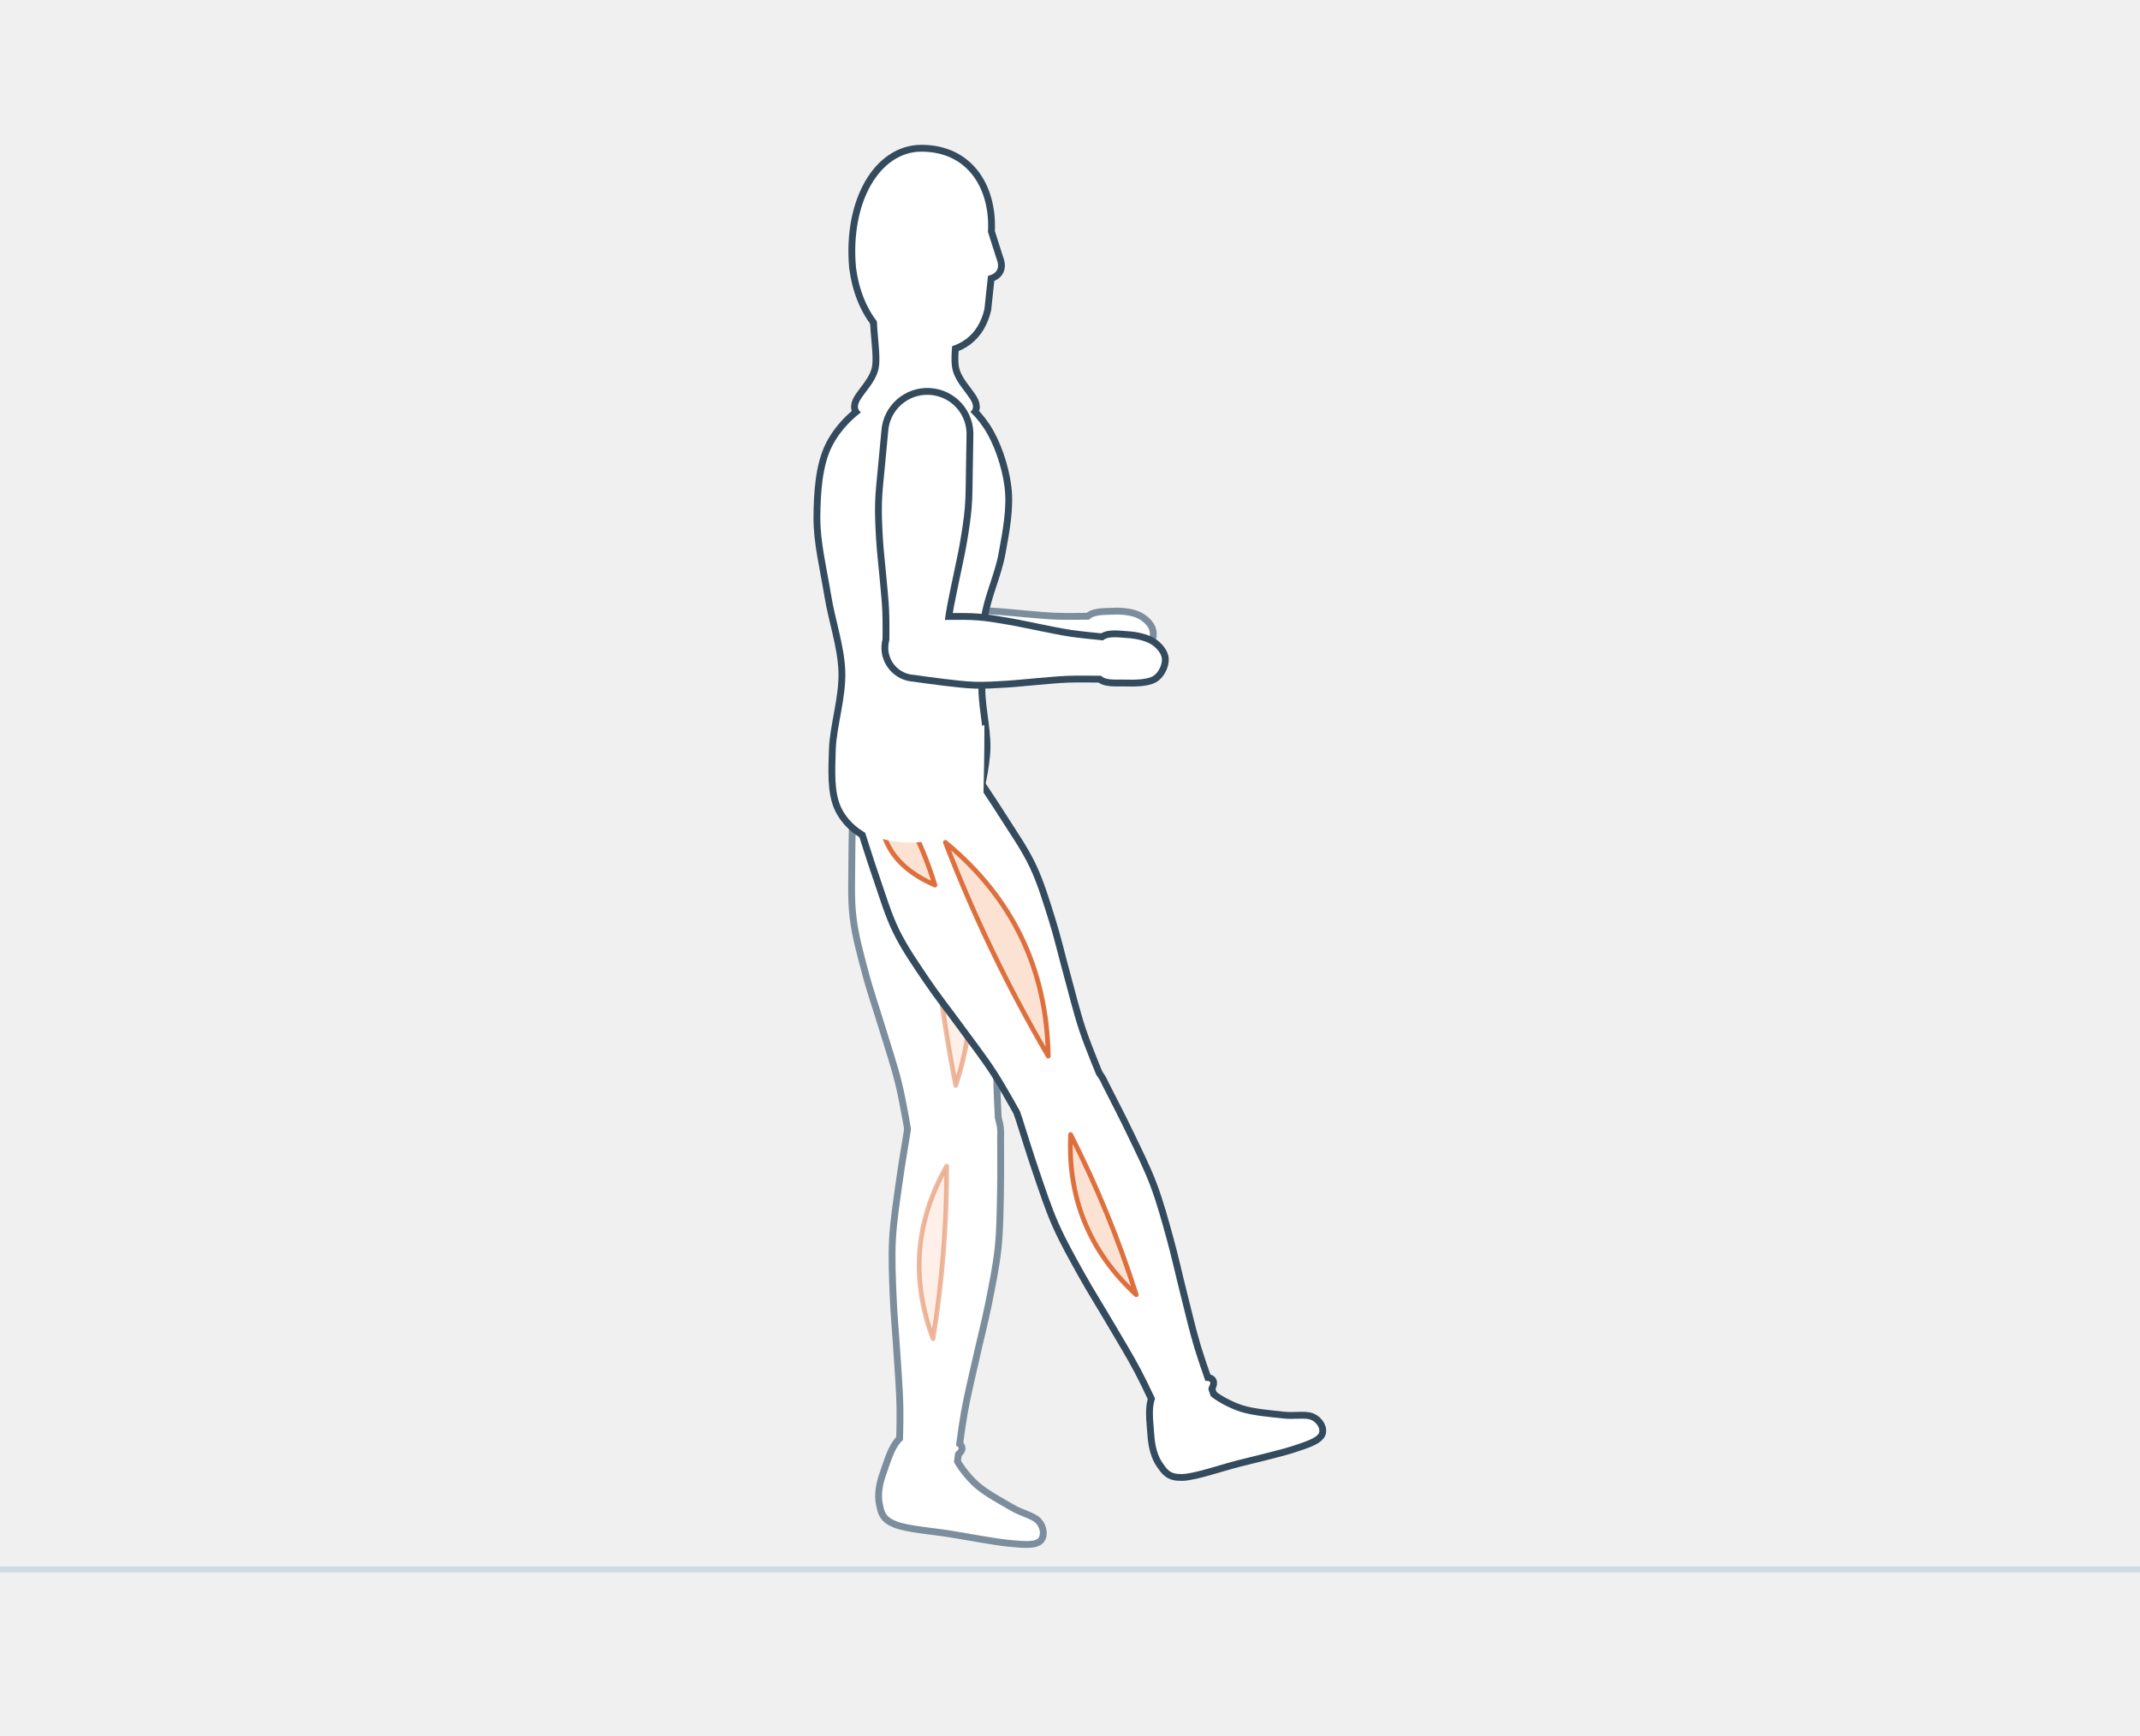
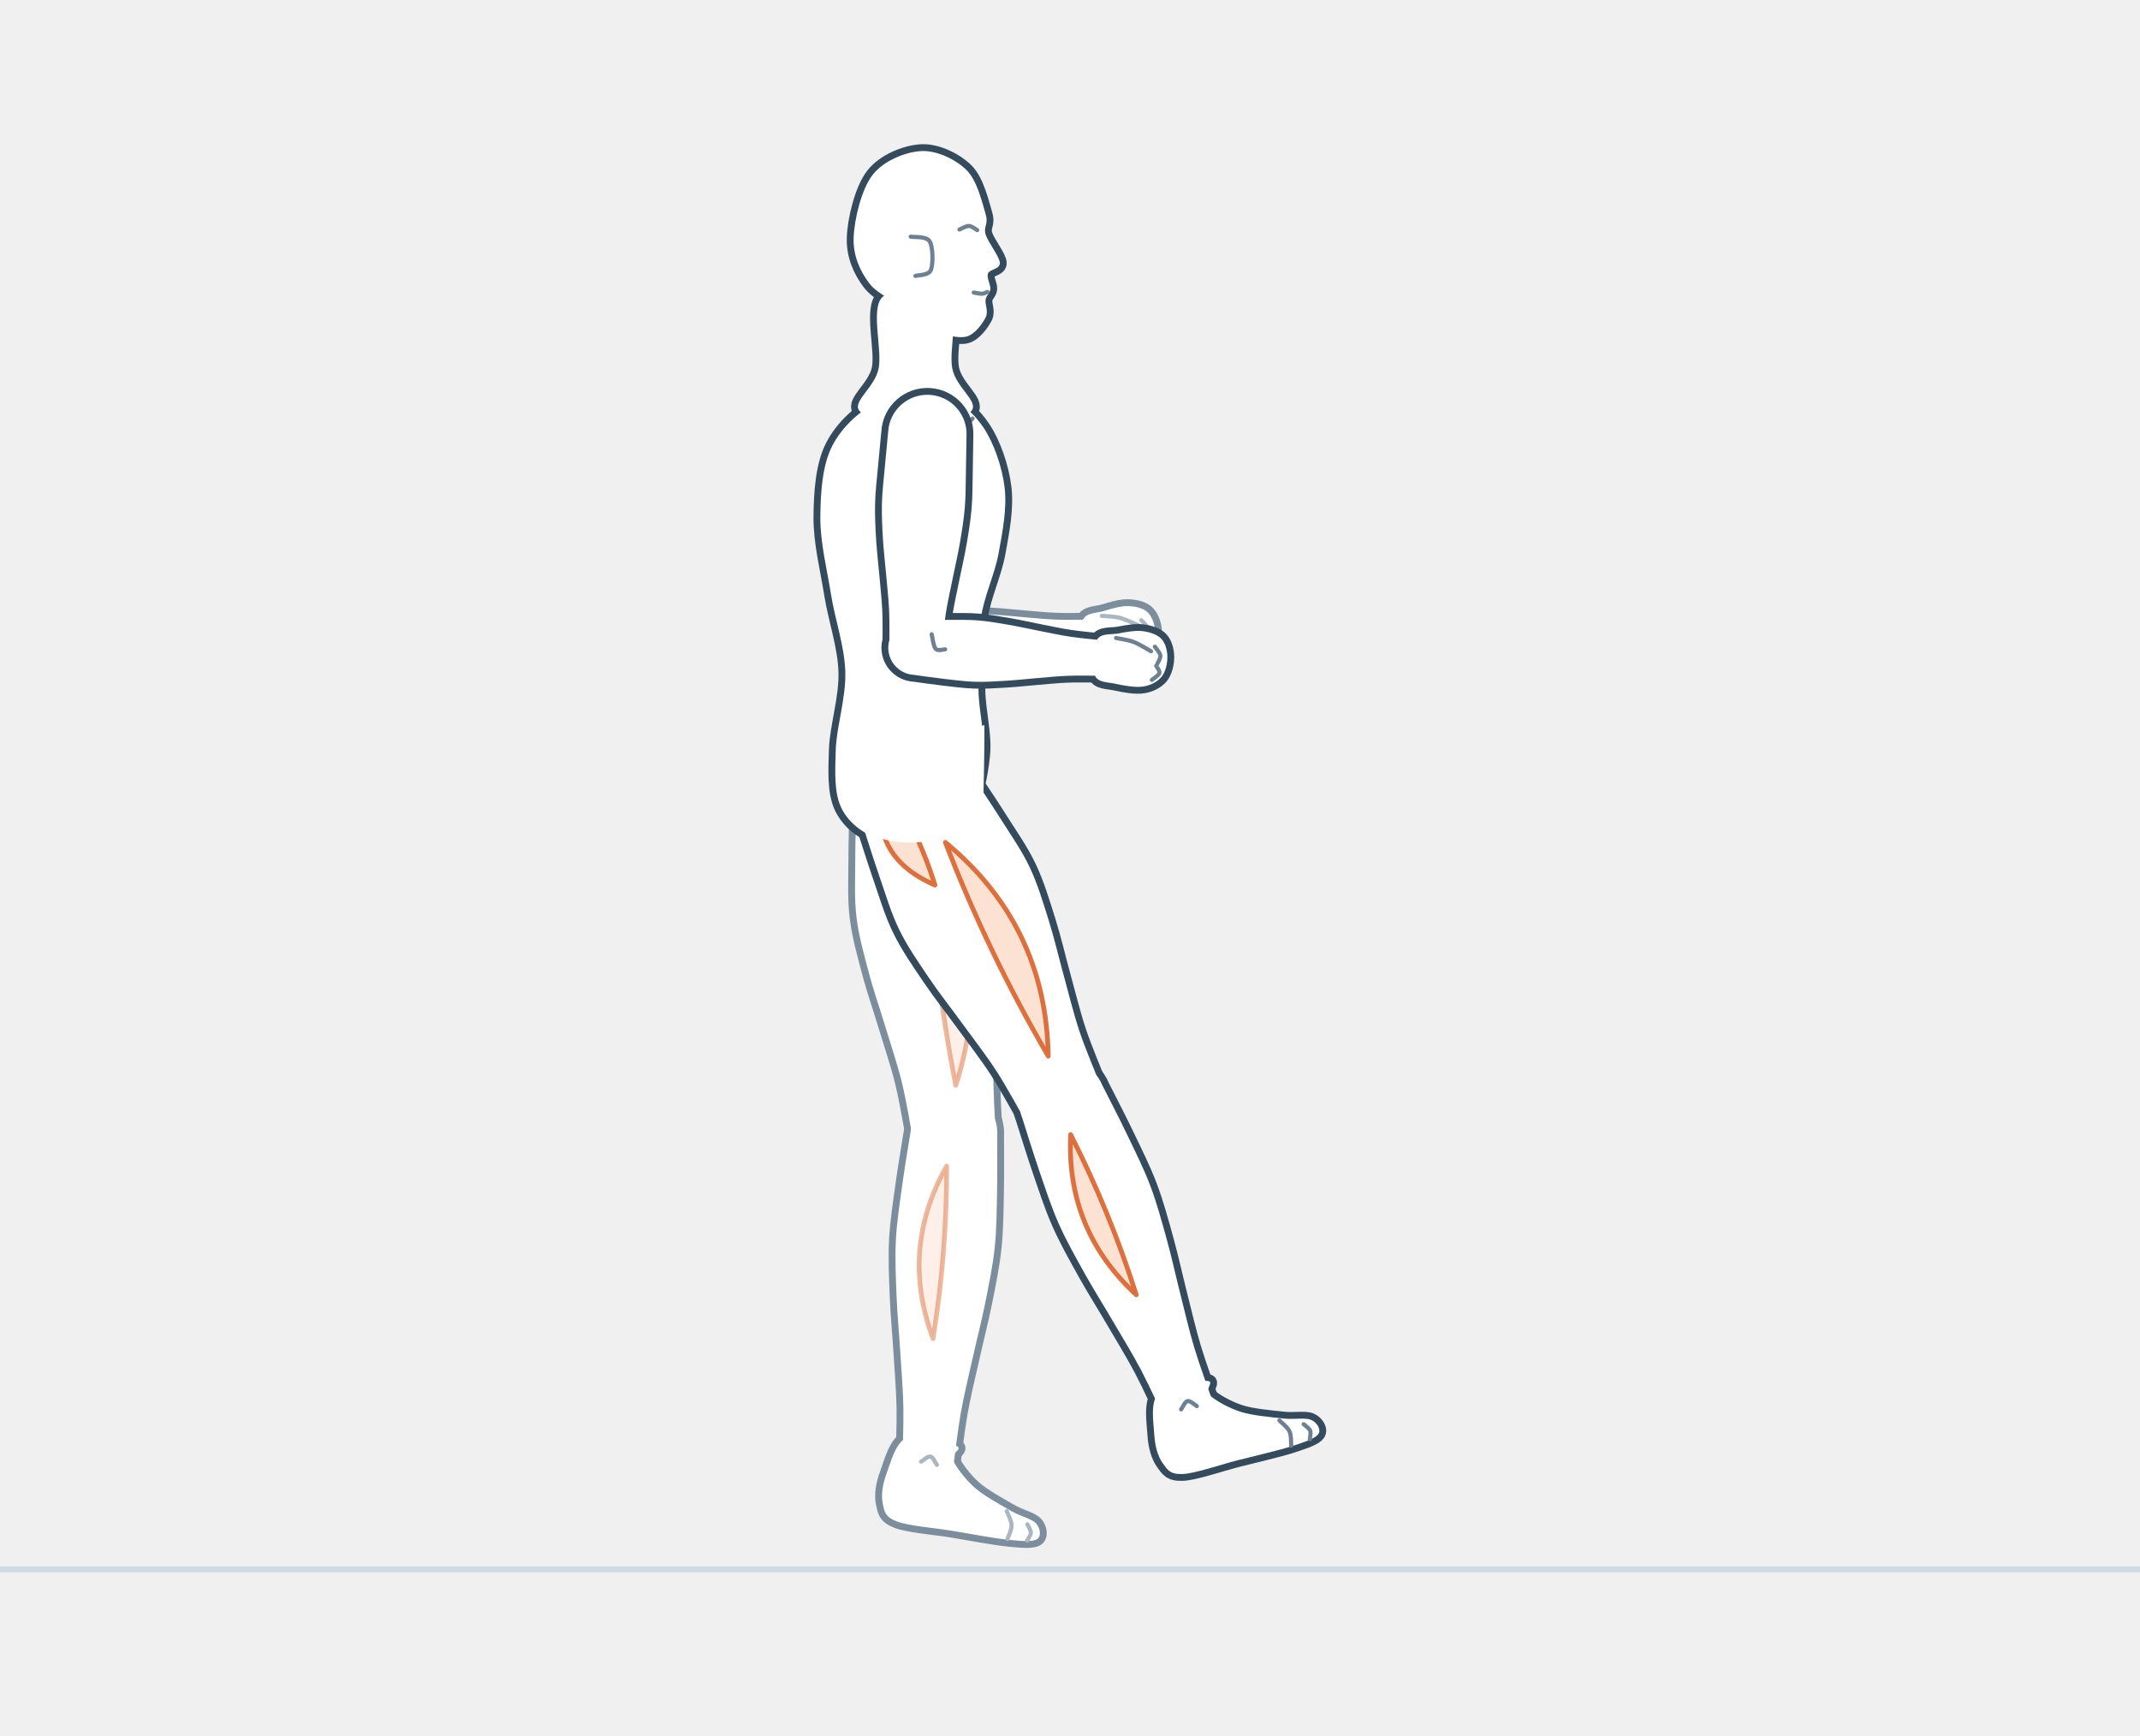
<svg xmlns="http://www.w3.org/2000/svg" viewBox="0 0 360 292">
  <path d="M0 264H360" stroke="#cedbe5" fill="none" />
  <g class="bw-human-athlete bw-human-outline bw-human-natural bw-human-sketch bw-human-side" stroke="#344b5e" stroke-width="1.05" stroke-linecap="round" stroke-linejoin="round">
    <g class="bw-silhouette-ink" stroke-width="2.3">
      <g class="bw-human-arm bw-human-arm-left" fill="#fff" stroke="#7c8e9d">
        <path d="M143.410,73.379C143.427,74.380 143.463,77.383 143.510,79.383C143.557,81.383 143.524,83.388 143.693,85.382C143.862,87.376 144.184,89.361 144.523,91.345C144.863,93.329 145.336,95.306 145.732,97.287C146.128,99.268 146.587,101.246 146.899,103.232C147.211,105.218 147.486,108.207 147.603,109.202A4.400,4.400 0 0 0 152.240,113.351A4.400,4.400 0 0 0 156.389,108.714C156.396,107.712 156.338,104.711 156.428,102.703C156.518,100.694 156.755,98.678 156.929,96.665C157.103,94.653 157.355,92.636 157.473,90.626C157.591,88.616 157.690,86.608 157.637,84.608C157.585,82.608 157.330,80.619 157.155,78.625C156.981,76.632 156.684,73.644 156.590,72.647A6.600,6.600 0 0 0 149.634,66.423A6.600,6.600 0 0 0 143.410,73.379Z" />
        <path d="M152.250,113.527C153.113,113.546 155.706,113.637 157.431,113.640C159.156,113.642 160.883,113.682 162.600,113.543C164.317,113.403 166.025,113.094 167.733,112.801C169.442,112.507 171.145,112.114 172.852,111.784C174.558,111.454 176.262,111.078 177.973,110.820C179.683,110.561 182.258,110.332 183.115,110.234A3.000,3.000 0 0 0 185.944,107.073A3.000,3.000 0 0 0 182.782,104.244C181.920,104.242 179.335,104.299 177.607,104.232C175.878,104.164 174.143,103.979 172.410,103.840C170.678,103.701 168.942,103.499 167.211,103.396C165.481,103.294 163.749,103.176 162.027,103.227C160.305,103.278 158.593,103.509 156.879,103.703C155.165,103.897 152.598,104.275 151.742,104.389A4.576,4.576 0 0 0 147.427,109.212A4.576,4.576 0 0 0 152.250,113.527Z" />
        <g display="none" class="bw-muscle-traces" data-side="left" />
-         <g class="bw-human-hand" transform="translate(186.443,107.045) rotate(-3.178)">
-           <path d="M-3.200,-2.800C-2.500,-3.867 -0.367,-3.600 1.000,-3.600C2.367,-3.600 4.000,-3.333 5.000,-2.800C6.000,-2.267 6.900,-1.300 7.000,-0.400C7.100,0.500 6.600,1.967 5.600,2.600C4.600,3.233 2.467,3.367 1.000,3.400C-0.467,3.433 -2.500,3.833 -3.200,2.800C-3.900,1.767 -3.900,-1.733 -3.200,-2.800Z" />
+         <g display="none" class="bw-human-detail" fill="none" stroke="#a9b7c2" stroke-width=".7">
+           <path d="M154.459,106.417C154.614,106.809 154.969,108.392 155.391,108.769C155.812,109.147 156.722,108.695 156.988,108.681" />
+         </g>
+         <g class="bw-human-hand bw-human-hand-fist">
+           <path d="M182.183,104.277C182.715,103.029 184.458,103.166 185.705,102.779C186.953,102.393 188.463,101.942 189.666,101.958C190.869,101.975 192.152,102.238 192.922,102.879C193.692,103.521 194.161,104.747 194.287,105.808C194.412,106.870 194.261,108.347 193.676,109.247C193.092,110.148 192.031,110.874 190.781,111.211C189.531,111.547 187.554,111.423 186.177,111.266C184.799,111.109 183.181,111.433 182.516,110.268C181.850,109.103 181.651,105.525 182.183,104.277Z" />
+           <g display="none" class="bw-human-detail" fill="none" stroke="#a9b7c2" stroke-width=".7">
+             <path d="M185.350,103.600C185.854,103.656 187.357,103.672 188.373,103.933C189.389,104.194 190.934,104.959 191.446,105.165" />
+             <path d="M192.001,104.333C192.181,104.556 192.952,105.215 193.077,105.675C193.203,106.135 192.809,106.858 192.755,107.095" />
+             <path d="M192.578,107.506C192.689,107.700 193.321,108.266 193.244,108.670C193.166,109.075 192.301,109.724 192.112,109.935" />
+           </g>
        </g>
      </g>
    </g>
    <g class="bw-silhouette-fill" stroke="none">
      <g class="bw-human-arm bw-human-arm-left" fill="#fff" stroke="none">
        <path d="M143.410,73.379C143.427,74.380 143.463,77.383 143.510,79.383C143.557,81.383 143.524,83.388 143.693,85.382C143.862,87.376 144.184,89.361 144.523,91.345C144.863,93.329 145.336,95.306 145.732,97.287C146.128,99.268 146.587,101.246 146.899,103.232C147.211,105.218 147.486,108.207 147.603,109.202A4.400,4.400 0 0 0 152.240,113.351A4.400,4.400 0 0 0 156.389,108.714C156.396,107.712 156.338,104.711 156.428,102.703C156.518,100.694 156.755,98.678 156.929,96.665C157.103,94.653 157.355,92.636 157.473,90.626C157.591,88.616 157.690,86.608 157.637,84.608C157.585,82.608 157.330,80.619 157.155,78.625C156.981,76.632 156.684,73.644 156.590,72.647A6.600,6.600 0 0 0 149.634,66.423A6.600,6.600 0 0 0 143.410,73.379Z" />
        <path d="M152.250,113.527C153.113,113.546 155.706,113.637 157.431,113.640C159.156,113.642 160.883,113.682 162.600,113.543C164.317,113.403 166.025,113.094 167.733,112.801C169.442,112.507 171.145,112.114 172.852,111.784C174.558,111.454 176.262,111.078 177.973,110.820C179.683,110.561 182.258,110.332 183.115,110.234A3.000,3.000 0 0 0 185.944,107.073A3.000,3.000 0 0 0 182.782,104.244C181.920,104.242 179.335,104.299 177.607,104.232C175.878,104.164 174.143,103.979 172.410,103.840C170.678,103.701 168.942,103.499 167.211,103.396C165.481,103.294 163.749,103.176 162.027,103.227C160.305,103.278 158.593,103.509 156.879,103.703C155.165,103.897 152.598,104.275 151.742,104.389A4.576,4.576 0 0 0 147.427,109.212A4.576,4.576 0 0 0 152.250,113.527Z" />
        <g class="bw-muscle-traces" data-side="left" />
-         <g class="bw-human-hand" transform="translate(186.443,107.045) rotate(-3.178)">
-           <path d="M-3.200,-2.800C-2.500,-3.867 -0.367,-3.600 1.000,-3.600C2.367,-3.600 4.000,-3.333 5.000,-2.800C6.000,-2.267 6.900,-1.300 7.000,-0.400C7.100,0.500 6.600,1.967 5.600,2.600C4.600,3.233 2.467,3.367 1.000,3.400C-0.467,3.433 -2.500,3.833 -3.200,2.800C-3.900,1.767 -3.900,-1.733 -3.200,-2.800Z" />
+         <g class="bw-human-detail" fill="none" stroke="#a9b7c2" stroke-width=".7">
+           <path d="M154.459,106.417C154.614,106.809 154.969,108.392 155.391,108.769C155.812,109.147 156.722,108.695 156.988,108.681" />
+         </g>
+         <g class="bw-human-hand bw-human-hand-fist">
+           <path d="M182.183,104.277C182.715,103.029 184.458,103.166 185.705,102.779C186.953,102.393 188.463,101.942 189.666,101.958C190.869,101.975 192.152,102.238 192.922,102.879C193.692,103.521 194.161,104.747 194.287,105.808C194.412,106.870 194.261,108.347 193.676,109.247C193.092,110.148 192.031,110.874 190.781,111.211C189.531,111.547 187.554,111.423 186.177,111.266C184.799,111.109 183.181,111.433 182.516,110.268C181.850,109.103 181.651,105.525 182.183,104.277Z" />
+           <g class="bw-human-detail" fill="none" stroke="#a9b7c2" stroke-width=".7">
+             <path d="M185.350,103.600C185.854,103.656 187.357,103.672 188.373,103.933C189.389,104.194 190.934,104.959 191.446,105.165" />
+             <path d="M192.001,104.333C192.181,104.556 192.952,105.215 193.077,105.675C193.203,106.135 192.809,106.858 192.755,107.095" />
+             <path d="M192.578,107.506C192.689,107.700 193.321,108.266 193.244,108.670C193.166,109.075 192.301,109.724 192.112,109.935" />
+           </g>
        </g>
      </g>
    </g>
    <g class="bw-silhouette-ink" stroke-width="2.3">
      <g class="bw-human-leg bw-human-leg-left" fill="#fff" stroke="#7c8e9d">
        <path d="M144.065,135.152C144.033,136.750 143.871,141.550 143.873,144.737C143.875,147.924 143.698,151.132 144.078,154.275C144.457,157.419 145.334,160.506 146.150,163.600C146.966,166.694 148.048,169.757 148.975,172.838C149.903,175.919 150.957,178.986 151.717,182.086C152.478,185.186 153.235,189.881 153.538,191.440A7.000,7.000 0 0 0 161.290,197.597A7.000,7.000 0 0 0 167.447,189.845C167.390,188.258 167.065,183.514 167.104,180.322C167.143,177.130 167.475,173.905 167.682,170.694C167.888,167.482 168.248,164.254 168.343,161.056C168.438,157.857 168.593,154.652 168.251,151.504C167.909,148.356 167.011,145.271 166.291,142.166C165.572,139.061 164.328,134.423 163.935,132.874A10.000,10.000 0 0 0 152.861,124.078A10.000,10.000 0 0 0 144.065,135.152Z" />
        <path d="M153.236,190.068C152.994,191.609 152.204,196.228 151.783,199.316C151.363,202.403 150.871,205.485 150.710,208.593C150.550,211.701 150.699,214.834 150.822,217.965C150.944,221.095 151.253,224.240 151.444,227.376C151.635,230.512 151.912,233.655 151.969,236.780C152.027,239.906 151.819,244.571 151.789,246.129A4.300,4.300 0 0 0 155.736,250.754A4.300,4.300 0 0 0 160.362,246.807C160.577,245.264 161.105,240.624 161.654,237.547C162.202,234.469 162.969,231.409 163.651,228.342C164.333,225.275 165.133,222.218 165.746,219.146C166.359,216.073 167.000,213.003 167.330,209.908C167.661,206.814 167.660,203.693 167.730,200.578C167.800,197.462 167.747,192.777 167.750,191.217A7.280,7.280 0 0 0 161.067,183.385A7.280,7.280 0 0 0 153.236,190.068Z" />
        <g display="none" class="bw-muscle-traces" data-side="left">
          <g data-muscle="quadriceps">
            <path d="M156.231,142.937Q167.644,161.709 160.776,182.578Q156.904,162.941 156.231,142.937Z" fill="#f59e6b" fill-opacity="0.16" stroke="#d9622b" stroke-width=".8" stroke-opacity="0.45" />
          </g>
          <g data-muscle="glutes">
            <path d="M150.003,129.882Q142.762,140.465 152.211,149.136Q152.568,139.341 150.003,129.882Z" fill="#f59e6b" fill-opacity="0.16" stroke="#d9622b" stroke-width=".8" stroke-opacity="0.45" />
          </g>
          <g data-muscle="calves">
            <path d="M159.254,196.162Q151.326,210.140 156.956,225.191Q159.291,210.770 159.254,196.162Z" fill="#f59e6b" fill-opacity="0.16" stroke="#d9622b" stroke-width=".8" stroke-opacity="0.45" />
          </g>
        </g>
        <g class="bw-human-shoe bw-human-foot" transform="translate(156.075,246.468) rotate(9.670)" fill="#fff">
          <path d="M-4.200,-4.000C-6.000,-2.900 -6.233,0.667 -6.600,2.600C-6.967,4.533 -6.900,6.333 -6.400,7.600C-5.900,8.867 -5.667,9.767 -3.600,10.200C-1.533,10.633 2.817,10.217 6.000,10.200C9.183,10.183 13.133,10.267 15.500,10.100C17.867,9.933 19.517,9.783 20.200,9.200C20.883,8.617 20.467,7.267 19.600,6.600C18.733,5.933 16.867,5.900 15.000,5.200C13.133,4.500 10.233,3.533 8.400,2.400C6.567,1.267 4.700,-0.533 4.000,-1.600C3.300,-2.667 5.567,-3.600 4.200,-4.000C2.833,-4.400 -2.400,-5.100 -4.200,-4.000Z" />
+           <g display="none" class="bw-human-detail" fill="none" stroke="#a9b7c2" stroke-width=".7">
+             <path d="M14.400,5.400C14.600,5.767 15.450,6.833 15.600,7.600C15.750,8.367 15.350,9.600 15.300,10.000" />
+             <path d="M18.200,7.000C18.333,7.217 18.933,7.850 19.000,8.300C19.067,8.750 18.667,9.467 18.600,9.700" />
+             <path d="M-1.200,-0.400C-0.967,-0.583 -0.250,-1.517 0.200,-1.500C0.650,-1.483 1.283,-0.500 1.500,-0.300" />
+           </g>
        </g>
      </g>
    </g>
    <g class="bw-silhouette-fill" stroke="none">
      <g class="bw-human-leg bw-human-leg-left" fill="#fff" stroke="none">
        <path d="M144.065,135.152C144.033,136.750 143.871,141.550 143.873,144.737C143.875,147.924 143.698,151.132 144.078,154.275C144.457,157.419 145.334,160.506 146.150,163.600C146.966,166.694 148.048,169.757 148.975,172.838C149.903,175.919 150.957,178.986 151.717,182.086C152.478,185.186 153.235,189.881 153.538,191.440A7.000,7.000 0 0 0 161.290,197.597A7.000,7.000 0 0 0 167.447,189.845C167.390,188.258 167.065,183.514 167.104,180.322C167.143,177.130 167.475,173.905 167.682,170.694C167.888,167.482 168.248,164.254 168.343,161.056C168.438,157.857 168.593,154.652 168.251,151.504C167.909,148.356 167.011,145.271 166.291,142.166C165.572,139.061 164.328,134.423 163.935,132.874A10.000,10.000 0 0 0 152.861,124.078A10.000,10.000 0 0 0 144.065,135.152Z" />
        <path d="M153.236,190.068C152.994,191.609 152.204,196.228 151.783,199.316C151.363,202.403 150.871,205.485 150.710,208.593C150.550,211.701 150.699,214.834 150.822,217.965C150.944,221.095 151.253,224.240 151.444,227.376C151.635,230.512 151.912,233.655 151.969,236.780C152.027,239.906 151.819,244.571 151.789,246.129A4.300,4.300 0 0 0 155.736,250.754A4.300,4.300 0 0 0 160.362,246.807C160.577,245.264 161.105,240.624 161.654,237.547C162.202,234.469 162.969,231.409 163.651,228.342C164.333,225.275 165.133,222.218 165.746,219.146C166.359,216.073 167.000,213.003 167.330,209.908C167.661,206.814 167.660,203.693 167.730,200.578C167.800,197.462 167.747,192.777 167.750,191.217A7.280,7.280 0 0 0 161.067,183.385A7.280,7.280 0 0 0 153.236,190.068Z" />
        <g class="bw-muscle-traces" data-side="left">
          <g data-muscle="quadriceps">
            <path d="M156.231,142.937Q167.644,161.709 160.776,182.578Q156.904,162.941 156.231,142.937Z" fill="#f59e6b" fill-opacity="0.16" stroke="#d9622b" stroke-width=".8" stroke-opacity="0.45" />
          </g>
          <g data-muscle="glutes">
            <path d="M150.003,129.882Q142.762,140.465 152.211,149.136Q152.568,139.341 150.003,129.882Z" fill="#f59e6b" fill-opacity="0.16" stroke="#d9622b" stroke-width=".8" stroke-opacity="0.45" />
          </g>
          <g data-muscle="calves">
            <path d="M159.254,196.162Q151.326,210.140 156.956,225.191Q159.291,210.770 159.254,196.162Z" fill="#f59e6b" fill-opacity="0.16" stroke="#d9622b" stroke-width=".8" stroke-opacity="0.45" />
          </g>
        </g>
        <g class="bw-human-shoe bw-human-foot" transform="translate(156.075,246.468) rotate(9.670)" fill="#fff">
          <path d="M-4.200,-4.000C-6.000,-2.900 -6.233,0.667 -6.600,2.600C-6.967,4.533 -6.900,6.333 -6.400,7.600C-5.900,8.867 -5.667,9.767 -3.600,10.200C-1.533,10.633 2.817,10.217 6.000,10.200C9.183,10.183 13.133,10.267 15.500,10.100C17.867,9.933 19.517,9.783 20.200,9.200C20.883,8.617 20.467,7.267 19.600,6.600C18.733,5.933 16.867,5.900 15.000,5.200C13.133,4.500 10.233,3.533 8.400,2.400C6.567,1.267 4.700,-0.533 4.000,-1.600C3.300,-2.667 5.567,-3.600 4.200,-4.000C2.833,-4.400 -2.400,-5.100 -4.200,-4.000Z" />
+           <g class="bw-human-detail" fill="none" stroke="#a9b7c2" stroke-width=".7">
+             <path d="M14.400,5.400C14.600,5.767 15.450,6.833 15.600,7.600C15.750,8.367 15.350,9.600 15.300,10.000" />
+             <path d="M18.200,7.000C18.333,7.217 18.933,7.850 19.000,8.300C19.067,8.750 18.667,9.467 18.600,9.700" />
+             <path d="M-1.200,-0.400C-0.967,-0.583 -0.250,-1.517 0.200,-1.500C0.650,-1.483 1.283,-0.500 1.500,-0.300" />
+           </g>
        </g>
      </g>
    </g>
    <g class="bw-silhouette-ink" stroke-width="2.3">
      <g class="bw-human-torso" transform="translate(154.000,134.013) rotate(0.000)">
        <g transform="translate(0 -67) rotate(0.000) scale(1) translate(0 67)">
          <path d="M-5.600,-84.000C-7.567,-82.000 -5.550,-75.167 -6.200,-72.000C-6.850,-68.833 -10.533,-66.583 -9.500,-65.000C-8.467,-63.417 -3.167,-62.500 0.000,-62.500C3.167,-62.500 8.467,-63.417 9.500,-65.000C10.533,-66.583 6.850,-68.833 6.200,-72.000C5.550,-75.167 7.567,-82.000 5.600,-84.000C3.633,-86.000 -3.633,-86.000 -5.600,-84.000Z" fill="#fff" />
-           <path d="M1,-108.5C9,-108.5 12.6,-102 12.2,-95L13.6,-90.6Q14.6,-88.2 12.2,-87.6L11.6,-82Q10,-75.4 2.6,-75.2C-4.6,-75.6 -9,-81.4 -10,-89C-11,-100 -6,-108.5 1,-108.5Z" fill="#fff" />
+           <path d="M1.000,-108.600C3.633,-108.733 6.800,-107.167 8.600,-105.400C10.400,-103.633 11.267,-99.800 11.800,-98.000C12.333,-96.200 11.400,-95.967 11.800,-94.600C12.200,-93.233 14.133,-90.900 14.200,-89.800C14.267,-88.700 12.467,-88.733 12.200,-88.000C11.933,-87.267 12.667,-86.133 12.600,-85.400C12.533,-84.667 11.933,-84.400 11.800,-83.600C11.667,-82.800 12.333,-81.633 11.800,-80.600C11.267,-79.567 10.000,-77.767 8.600,-77.400C7.200,-77.033 5.067,-77.633 3.400,-78.400C1.733,-79.167 0.467,-80.667 -1.400,-82.000C-3.267,-83.333 -6.300,-84.400 -7.800,-86.400C-9.300,-88.400 -10.500,-90.967 -10.400,-94.000C-10.300,-97.033 -9.100,-102.167 -7.200,-104.600C-5.300,-107.033 -1.633,-108.467 1.000,-108.600Z" fill="#fff" />
+           <g display="none" class="bw-human-detail" fill="none" stroke="#6c8294" stroke-width=".7">
+             <path d="M-0.800,-94.200C-0.267,-94.067 1.833,-94.333 2.400,-93.400C2.967,-92.467 3.000,-89.567 2.600,-88.600C2.200,-87.633 0.433,-87.767 0.000,-87.600" />
+             <path d="M7.400,-95.400C7.667,-95.500 8.500,-96.017 9.000,-96.000C9.500,-95.983 10.167,-95.417 10.400,-95.300" />
+             <path d="M9.800,-84.800C10.033,-84.767 10.817,-84.583 11.200,-84.600C11.583,-84.617 11.950,-84.850 12.100,-84.900" />
+           </g>
        </g>
        <g transform="scale(1.000 1)">
          <path d="M5.000,-67.000C7.917,-66.250 9.833,-64.500 11.500,-62.000C13.167,-59.500 14.583,-55.500 15.000,-52.000C15.417,-48.500 14.667,-44.667 14.000,-41.000C13.333,-37.333 11.567,-33.833 11.000,-30.000C10.433,-26.167 10.533,-21.833 10.600,-18.000C10.667,-14.167 11.750,-10.500 11.400,-7.000C11.050,-3.500 10.233,0.633 8.500,3.000C6.767,5.367 3.583,6.567 1.000,7.200C-1.583,7.833 -4.733,7.733 -7.000,6.800C-9.267,5.867 -11.533,4.067 -12.600,1.600C-13.667,-0.867 -13.533,-4.233 -13.400,-8.000C-13.267,-11.767 -11.667,-16.667 -11.800,-21.000C-11.933,-25.333 -13.500,-29.667 -14.200,-34.000C-14.900,-38.333 -16.033,-42.833 -16.000,-47.000C-15.967,-51.167 -15.667,-55.750 -14.000,-59.000C-12.333,-62.250 -9.167,-65.167 -6.000,-66.500C-2.833,-67.833 2.083,-67.750 5.000,-67.000Z" fill="#fff" />
+           <g display="none" class="bw-human-detail" fill="none" stroke="#6c8294" stroke-width=".7">
+             <path d="M9.600,-63.600C9.233,-63.267 8.367,-62.000 7.400,-61.600C6.433,-61.200 4.400,-61.267 3.800,-61.200" />
+           </g>
          <g display="none" class="bw-muscle-traces bw-torso-muscles" />
        </g>
      </g>
      <g class="bw-human-leg bw-human-leg-right" fill="#fff" stroke="#344b5e">
        <path d="M144.990,138.351C145.484,139.870 146.906,144.457 147.955,147.467C149.003,150.477 149.889,153.565 151.280,156.410C152.670,159.255 154.511,161.883 156.298,164.537C158.085,167.192 160.112,169.730 162.000,172.336C163.888,174.942 165.890,177.493 167.626,180.171C169.362,182.850 171.618,187.036 172.417,188.408A7.000,7.000 0 0 0 181.760,191.679A7.000,7.000 0 0 0 185.031,182.336C184.456,180.855 182.592,176.481 181.581,173.453C180.570,170.426 179.824,167.270 178.965,164.169C178.106,161.068 177.386,157.900 176.426,154.848C175.465,151.796 174.560,148.717 173.203,145.856C171.847,142.995 169.985,140.376 168.287,137.679C166.588,134.983 163.890,131.010 163.010,129.676A10.000,10.000 0 0 0 149.662,125.003A10.000,10.000 0 0 0 144.990,138.351Z" />
        <path d="M171.987,188.132C172.466,189.616 173.844,194.095 174.860,197.041C175.877,199.986 176.827,202.959 178.086,205.806C179.344,208.652 180.890,211.381 182.410,214.120C183.931,216.859 185.625,219.527 187.209,222.240C188.794,224.953 190.458,227.634 191.918,230.398C193.378,233.161 195.296,237.419 195.971,238.823A4.300,4.300 0 0 0 201.580,241.172A4.300,4.300 0 0 0 203.930,235.563C203.426,234.089 201.806,229.709 200.908,226.715C200.010,223.721 199.315,220.644 198.541,217.599C197.767,214.554 197.102,211.464 196.264,208.445C195.426,205.427 194.613,202.397 193.513,199.486C192.413,196.575 191.005,193.790 189.663,190.977C188.321,188.165 186.161,184.007 185.461,182.613A7.280,7.280 0 0 0 175.964,178.635A7.280,7.280 0 0 0 171.987,188.132Z" />
        <g display="none" class="bw-muscle-traces" data-side="right">
          <g data-muscle="quadriceps">
            <path d="M159.037,141.710Q175.980,155.695 176.344,177.661Q166.240,160.384 159.037,141.710Z" fill="#f59e6b" fill-opacity="0.3" stroke="#d9622b" stroke-width=".8" stroke-opacity="0.9" />
          </g>
          <g data-muscle="glutes">
            <path d="M148.868,131.423Q145.503,143.797 157.275,148.885Q154.396,139.516 148.868,131.423Z" fill="#f59e6b" fill-opacity="0.3" stroke="#d9622b" stroke-width=".8" stroke-opacity="0.9" />
          </g>
          <g data-muscle="calves">
            <path d="M180.106,190.858Q179.333,206.909 191.144,217.804Q186.726,203.880 180.106,190.858Z" fill="#f59e6b" fill-opacity="0.3" stroke="#d9622b" stroke-width=".8" stroke-opacity="0.9" />
          </g>
        </g>
        <g class="bw-human-shoe bw-human-foot" transform="translate(199.951,237.193) rotate(-14.000)" fill="#fff">
          <path d="M-4.200,-4.000C-6.000,-2.900 -6.233,0.667 -6.600,2.600C-6.967,4.533 -6.900,6.333 -6.400,7.600C-5.900,8.867 -5.667,9.767 -3.600,10.200C-1.533,10.633 2.817,10.217 6.000,10.200C9.183,10.183 13.133,10.267 15.500,10.100C17.867,9.933 19.517,9.783 20.200,9.200C20.883,8.617 20.467,7.267 19.600,6.600C18.733,5.933 16.867,5.900 15.000,5.200C13.133,4.500 10.233,3.533 8.400,2.400C6.567,1.267 4.700,-0.533 4.000,-1.600C3.300,-2.667 5.567,-3.600 4.200,-4.000C2.833,-4.400 -2.400,-5.100 -4.200,-4.000Z" />
+           <g display="none" class="bw-human-detail" fill="none" stroke="#6c8294" stroke-width=".7">
+             <path d="M14.400,5.400C14.600,5.767 15.450,6.833 15.600,7.600C15.750,8.367 15.350,9.600 15.300,10.000" />
+             <path d="M18.200,7.000C18.333,7.217 18.933,7.850 19.000,8.300C19.067,8.750 18.667,9.467 18.600,9.700" />
+             <path d="M-1.200,-0.400C-0.967,-0.583 -0.250,-1.517 0.200,-1.500C0.650,-1.483 1.283,-0.500 1.500,-0.300" />
+           </g>
        </g>
      </g>
      <g transform="translate(154.000,134.013) rotate(0.000)" fill="#fff" stroke="none">
        <path d="M-12,-12Q0,-9 11.6,-12L11.4,3Q3,9.6 -6,7Q-11.4,4 -12,-12Z" />
      </g>
    </g>
    <g class="bw-silhouette-fill" stroke="none">
      <g class="bw-human-torso" transform="translate(154.000,134.013) rotate(0.000)">
        <g transform="translate(0 -67) rotate(0.000) scale(1) translate(0 67)">
          <path d="M-5.600,-84.000C-7.567,-82.000 -5.550,-75.167 -6.200,-72.000C-6.850,-68.833 -10.533,-66.583 -9.500,-65.000C-8.467,-63.417 -3.167,-62.500 0.000,-62.500C3.167,-62.500 8.467,-63.417 9.500,-65.000C10.533,-66.583 6.850,-68.833 6.200,-72.000C5.550,-75.167 7.567,-82.000 5.600,-84.000C3.633,-86.000 -3.633,-86.000 -5.600,-84.000Z" fill="#fff" />
-           <path d="M1,-108.5C9,-108.5 12.6,-102 12.2,-95L13.6,-90.6Q14.6,-88.2 12.2,-87.6L11.6,-82Q10,-75.4 2.6,-75.2C-4.6,-75.6 -9,-81.4 -10,-89C-11,-100 -6,-108.5 1,-108.5Z" fill="#fff" />
+           <path d="M1.000,-108.600C3.633,-108.733 6.800,-107.167 8.600,-105.400C10.400,-103.633 11.267,-99.800 11.800,-98.000C12.333,-96.200 11.400,-95.967 11.800,-94.600C12.200,-93.233 14.133,-90.900 14.200,-89.800C14.267,-88.700 12.467,-88.733 12.200,-88.000C11.933,-87.267 12.667,-86.133 12.600,-85.400C12.533,-84.667 11.933,-84.400 11.800,-83.600C11.667,-82.800 12.333,-81.633 11.800,-80.600C11.267,-79.567 10.000,-77.767 8.600,-77.400C7.200,-77.033 5.067,-77.633 3.400,-78.400C1.733,-79.167 0.467,-80.667 -1.400,-82.000C-3.267,-83.333 -6.300,-84.400 -7.800,-86.400C-9.300,-88.400 -10.500,-90.967 -10.400,-94.000C-10.300,-97.033 -9.100,-102.167 -7.200,-104.600C-5.300,-107.033 -1.633,-108.467 1.000,-108.600Z" fill="#fff" />
+           <g class="bw-human-detail" fill="none" stroke="#6c8294" stroke-width=".7">
+             <path d="M-0.800,-94.200C-0.267,-94.067 1.833,-94.333 2.400,-93.400C2.967,-92.467 3.000,-89.567 2.600,-88.600C2.200,-87.633 0.433,-87.767 0.000,-87.600" />
+             <path d="M7.400,-95.400C7.667,-95.500 8.500,-96.017 9.000,-96.000C9.500,-95.983 10.167,-95.417 10.400,-95.300" />
+             <path d="M9.800,-84.800C10.033,-84.767 10.817,-84.583 11.200,-84.600C11.583,-84.617 11.950,-84.850 12.100,-84.900" />
+           </g>
        </g>
        <g transform="scale(1.000 1)">
          <path d="M5.000,-67.000C7.917,-66.250 9.833,-64.500 11.500,-62.000C13.167,-59.500 14.583,-55.500 15.000,-52.000C15.417,-48.500 14.667,-44.667 14.000,-41.000C13.333,-37.333 11.567,-33.833 11.000,-30.000C10.433,-26.167 10.533,-21.833 10.600,-18.000C10.667,-14.167 11.750,-10.500 11.400,-7.000C11.050,-3.500 10.233,0.633 8.500,3.000C6.767,5.367 3.583,6.567 1.000,7.200C-1.583,7.833 -4.733,7.733 -7.000,6.800C-9.267,5.867 -11.533,4.067 -12.600,1.600C-13.667,-0.867 -13.533,-4.233 -13.400,-8.000C-13.267,-11.767 -11.667,-16.667 -11.800,-21.000C-11.933,-25.333 -13.500,-29.667 -14.200,-34.000C-14.900,-38.333 -16.033,-42.833 -16.000,-47.000C-15.967,-51.167 -15.667,-55.750 -14.000,-59.000C-12.333,-62.250 -9.167,-65.167 -6.000,-66.500C-2.833,-67.833 2.083,-67.750 5.000,-67.000Z" fill="#fff" />
+           <g class="bw-human-detail" fill="none" stroke="#6c8294" stroke-width=".7">
+             <path d="M9.600,-63.600C9.233,-63.267 8.367,-62.000 7.400,-61.600C6.433,-61.200 4.400,-61.267 3.800,-61.200" />
+           </g>
          <g class="bw-muscle-traces bw-torso-muscles" />
        </g>
      </g>
      <g class="bw-human-leg bw-human-leg-right" fill="#fff" stroke="none">
        <path d="M144.990,138.351C145.484,139.870 146.906,144.457 147.955,147.467C149.003,150.477 149.889,153.565 151.280,156.410C152.670,159.255 154.511,161.883 156.298,164.537C158.085,167.192 160.112,169.730 162.000,172.336C163.888,174.942 165.890,177.493 167.626,180.171C169.362,182.850 171.618,187.036 172.417,188.408A7.000,7.000 0 0 0 181.760,191.679A7.000,7.000 0 0 0 185.031,182.336C184.456,180.855 182.592,176.481 181.581,173.453C180.570,170.426 179.824,167.270 178.965,164.169C178.106,161.068 177.386,157.900 176.426,154.848C175.465,151.796 174.560,148.717 173.203,145.856C171.847,142.995 169.985,140.376 168.287,137.679C166.588,134.983 163.890,131.010 163.010,129.676A10.000,10.000 0 0 0 149.662,125.003A10.000,10.000 0 0 0 144.990,138.351Z" />
        <path d="M171.987,188.132C172.466,189.616 173.844,194.095 174.860,197.041C175.877,199.986 176.827,202.959 178.086,205.806C179.344,208.652 180.890,211.381 182.410,214.120C183.931,216.859 185.625,219.527 187.209,222.240C188.794,224.953 190.458,227.634 191.918,230.398C193.378,233.161 195.296,237.419 195.971,238.823A4.300,4.300 0 0 0 201.580,241.172A4.300,4.300 0 0 0 203.930,235.563C203.426,234.089 201.806,229.709 200.908,226.715C200.010,223.721 199.315,220.644 198.541,217.599C197.767,214.554 197.102,211.464 196.264,208.445C195.426,205.427 194.613,202.397 193.513,199.486C192.413,196.575 191.005,193.790 189.663,190.977C188.321,188.165 186.161,184.007 185.461,182.613A7.280,7.280 0 0 0 175.964,178.635A7.280,7.280 0 0 0 171.987,188.132Z" />
        <g class="bw-muscle-traces" data-side="right">
          <g data-muscle="quadriceps">
            <path d="M159.037,141.710Q175.980,155.695 176.344,177.661Q166.240,160.384 159.037,141.710Z" fill="#f59e6b" fill-opacity="0.3" stroke="#d9622b" stroke-width=".8" stroke-opacity="0.9" />
          </g>
          <g data-muscle="glutes">
            <path d="M148.868,131.423Q145.503,143.797 157.275,148.885Q154.396,139.516 148.868,131.423Z" fill="#f59e6b" fill-opacity="0.3" stroke="#d9622b" stroke-width=".8" stroke-opacity="0.9" />
          </g>
          <g data-muscle="calves">
            <path d="M180.106,190.858Q179.333,206.909 191.144,217.804Q186.726,203.880 180.106,190.858Z" fill="#f59e6b" fill-opacity="0.3" stroke="#d9622b" stroke-width=".8" stroke-opacity="0.9" />
          </g>
        </g>
        <g class="bw-human-shoe bw-human-foot" transform="translate(199.951,237.193) rotate(-14.000)" fill="#fff">
          <path d="M-4.200,-4.000C-6.000,-2.900 -6.233,0.667 -6.600,2.600C-6.967,4.533 -6.900,6.333 -6.400,7.600C-5.900,8.867 -5.667,9.767 -3.600,10.200C-1.533,10.633 2.817,10.217 6.000,10.200C9.183,10.183 13.133,10.267 15.500,10.100C17.867,9.933 19.517,9.783 20.200,9.200C20.883,8.617 20.467,7.267 19.600,6.600C18.733,5.933 16.867,5.900 15.000,5.200C13.133,4.500 10.233,3.533 8.400,2.400C6.567,1.267 4.700,-0.533 4.000,-1.600C3.300,-2.667 5.567,-3.600 4.200,-4.000C2.833,-4.400 -2.400,-5.100 -4.200,-4.000Z" />
+           <g class="bw-human-detail" fill="none" stroke="#6c8294" stroke-width=".7">
+             <path d="M14.400,5.400C14.600,5.767 15.450,6.833 15.600,7.600C15.750,8.367 15.350,9.600 15.300,10.000" />
+             <path d="M18.200,7.000C18.333,7.217 18.933,7.850 19.000,8.300C19.067,8.750 18.667,9.467 18.600,9.700" />
+             <path d="M-1.200,-0.400C-0.967,-0.583 -0.250,-1.517 0.200,-1.500C0.650,-1.483 1.283,-0.500 1.500,-0.300" />
+           </g>
        </g>
      </g>
      <g transform="translate(154.000,134.013) rotate(0.000)" fill="#fff" stroke="none">
        <path d="M-12,-12Q0,-9 11.6,-12L11.4,3Q3,9.6 -6,7Q-11.4,4 -12,-12Z" />
      </g>
    </g>
    <g class="bw-silhouette-ink" stroke-width="2.3">
      <g class="bw-human-arm bw-human-arm-right" fill="#fff" stroke="#344b5e">
        <path d="M149.410,72.647C149.316,73.644 149.019,76.632 148.845,78.625C148.670,80.619 148.415,82.608 148.363,84.608C148.310,86.608 148.409,88.616 148.527,90.626C148.645,92.636 148.897,94.653 149.071,96.665C149.245,98.678 149.482,100.694 149.572,102.703C149.662,104.711 149.604,107.712 149.611,108.714A4.400,4.400 0 0 0 153.760,113.351A4.400,4.400 0 0 0 158.397,109.202C158.514,108.207 158.789,105.218 159.101,103.232C159.413,101.246 159.872,99.268 160.268,97.287C160.664,95.306 161.137,93.329 161.477,91.345C161.816,89.361 162.138,87.376 162.307,85.382C162.476,83.388 162.443,81.383 162.490,79.383C162.537,77.383 162.573,74.380 162.590,73.379A6.600,6.600 0 0 0 156.366,66.423A6.600,6.600 0 0 0 149.410,72.647Z" />
        <path d="M153.750,113.527C154.606,113.641 157.173,114.019 158.887,114.213C160.601,114.406 162.313,114.637 164.035,114.689C165.757,114.740 167.488,114.622 169.219,114.519C170.950,114.417 172.686,114.215 174.418,114.076C176.151,113.937 177.886,113.752 179.615,113.684C181.343,113.617 183.927,113.674 184.790,113.672A3.000,3.000 0 0 0 187.952,110.843A3.000,3.000 0 0 0 185.123,107.681C184.266,107.584 181.691,107.355 179.980,107.096C178.270,106.838 176.566,106.462 174.859,106.132C173.153,105.802 171.450,105.408 169.741,105.115C168.033,104.822 166.325,104.513 164.608,104.373C162.891,104.233 161.164,104.273 159.439,104.276C157.714,104.279 155.121,104.370 154.258,104.389A4.576,4.576 0 0 0 149.435,108.704A4.576,4.576 0 0 0 153.750,113.527Z" />
        <g display="none" class="bw-muscle-traces" data-side="right" />
-         <g class="bw-human-hand" transform="translate(188.451,110.871) rotate(3.178)">
-           <path d="M-3.200,-2.800C-2.500,-3.867 -0.367,-3.600 1.000,-3.600C2.367,-3.600 4.000,-3.333 5.000,-2.800C6.000,-2.267 6.900,-1.300 7.000,-0.400C7.100,0.500 6.600,1.967 5.600,2.600C4.600,3.233 2.467,3.367 1.000,3.400C-0.467,3.433 -2.500,3.833 -3.200,2.800C-3.900,1.767 -3.900,-1.733 -3.200,-2.800Z" />
+         <g display="none" class="bw-human-detail" fill="none" stroke="#6c8294" stroke-width=".7">
+           <path d="M156.733,106.706C156.844,107.113 157.021,108.725 157.399,109.146C157.776,109.568 158.730,109.220 158.996,109.235" />
+         </g>
+         <g class="bw-human-hand bw-human-hand-fist">
+           <path d="M184.523,107.648C185.190,106.467 186.908,106.796 188.190,106.550C189.472,106.304 191.024,106.023 192.217,106.172C193.411,106.322 194.657,106.725 195.351,107.448C196.046,108.171 196.376,109.441 196.383,110.510C196.390,111.579 196.076,113.030 195.396,113.861C194.715,114.691 193.580,115.295 192.301,115.491C191.021,115.687 189.070,115.345 187.719,115.037C186.367,114.728 184.723,114.870 184.191,113.639C183.658,112.407 183.857,108.830 184.523,107.648Z" />
+           <g display="none" class="bw-human-detail" fill="none" stroke="#6c8294" stroke-width=".7">
+             <path d="M187.746,107.326C188.241,107.437 189.733,107.620 190.714,107.992C191.695,108.364 193.145,109.295 193.632,109.556" />
+             <path d="M194.275,108.791C194.429,109.033 195.122,109.772 195.196,110.244C195.270,110.715 194.798,111.390 194.719,111.620" />
+             <path d="M194.497,112.008C194.586,112.213 195.152,112.845 195.030,113.239C194.908,113.633 193.976,114.182 193.765,114.371" />
+           </g>
        </g>
      </g>
    </g>
    <g class="bw-silhouette-fill" stroke="none">
      <g class="bw-human-arm bw-human-arm-right" fill="#fff" stroke="none">
        <path d="M149.410,72.647C149.316,73.644 149.019,76.632 148.845,78.625C148.670,80.619 148.415,82.608 148.363,84.608C148.310,86.608 148.409,88.616 148.527,90.626C148.645,92.636 148.897,94.653 149.071,96.665C149.245,98.678 149.482,100.694 149.572,102.703C149.662,104.711 149.604,107.712 149.611,108.714A4.400,4.400 0 0 0 153.760,113.351A4.400,4.400 0 0 0 158.397,109.202C158.514,108.207 158.789,105.218 159.101,103.232C159.413,101.246 159.872,99.268 160.268,97.287C160.664,95.306 161.137,93.329 161.477,91.345C161.816,89.361 162.138,87.376 162.307,85.382C162.476,83.388 162.443,81.383 162.490,79.383C162.537,77.383 162.573,74.380 162.590,73.379A6.600,6.600 0 0 0 156.366,66.423A6.600,6.600 0 0 0 149.410,72.647Z" />
        <path d="M153.750,113.527C154.606,113.641 157.173,114.019 158.887,114.213C160.601,114.406 162.313,114.637 164.035,114.689C165.757,114.740 167.488,114.622 169.219,114.519C170.950,114.417 172.686,114.215 174.418,114.076C176.151,113.937 177.886,113.752 179.615,113.684C181.343,113.617 183.927,113.674 184.790,113.672A3.000,3.000 0 0 0 187.952,110.843A3.000,3.000 0 0 0 185.123,107.681C184.266,107.584 181.691,107.355 179.980,107.096C178.270,106.838 176.566,106.462 174.859,106.132C173.153,105.802 171.450,105.408 169.741,105.115C168.033,104.822 166.325,104.513 164.608,104.373C162.891,104.233 161.164,104.273 159.439,104.276C157.714,104.279 155.121,104.370 154.258,104.389A4.576,4.576 0 0 0 149.435,108.704A4.576,4.576 0 0 0 153.750,113.527Z" />
        <g class="bw-muscle-traces" data-side="right" />
-         <g class="bw-human-hand" transform="translate(188.451,110.871) rotate(3.178)">
-           <path d="M-3.200,-2.800C-2.500,-3.867 -0.367,-3.600 1.000,-3.600C2.367,-3.600 4.000,-3.333 5.000,-2.800C6.000,-2.267 6.900,-1.300 7.000,-0.400C7.100,0.500 6.600,1.967 5.600,2.600C4.600,3.233 2.467,3.367 1.000,3.400C-0.467,3.433 -2.500,3.833 -3.200,2.800C-3.900,1.767 -3.900,-1.733 -3.200,-2.800Z" />
+         <g class="bw-human-detail" fill="none" stroke="#6c8294" stroke-width=".7">
+           <path d="M156.733,106.706C156.844,107.113 157.021,108.725 157.399,109.146C157.776,109.568 158.730,109.220 158.996,109.235" />
+         </g>
+         <g class="bw-human-hand bw-human-hand-fist">
+           <path d="M184.523,107.648C185.190,106.467 186.908,106.796 188.190,106.550C189.472,106.304 191.024,106.023 192.217,106.172C193.411,106.322 194.657,106.725 195.351,107.448C196.046,108.171 196.376,109.441 196.383,110.510C196.390,111.579 196.076,113.030 195.396,113.861C194.715,114.691 193.580,115.295 192.301,115.491C191.021,115.687 189.070,115.345 187.719,115.037C186.367,114.728 184.723,114.870 184.191,113.639C183.658,112.407 183.857,108.830 184.523,107.648Z" />
+           <g class="bw-human-detail" fill="none" stroke="#6c8294" stroke-width=".7">
+             <path d="M187.746,107.326C188.241,107.437 189.733,107.620 190.714,107.992C191.695,108.364 193.145,109.295 193.632,109.556" />
+             <path d="M194.275,108.791C194.429,109.033 195.122,109.772 195.196,110.244C195.270,110.715 194.798,111.390 194.719,111.620" />
+             <path d="M194.497,112.008C194.586,112.213 195.152,112.845 195.030,113.239C194.908,113.633 193.976,114.182 193.765,114.371" />
+           </g>
        </g>
      </g>
    </g>
  </g>
</svg>
